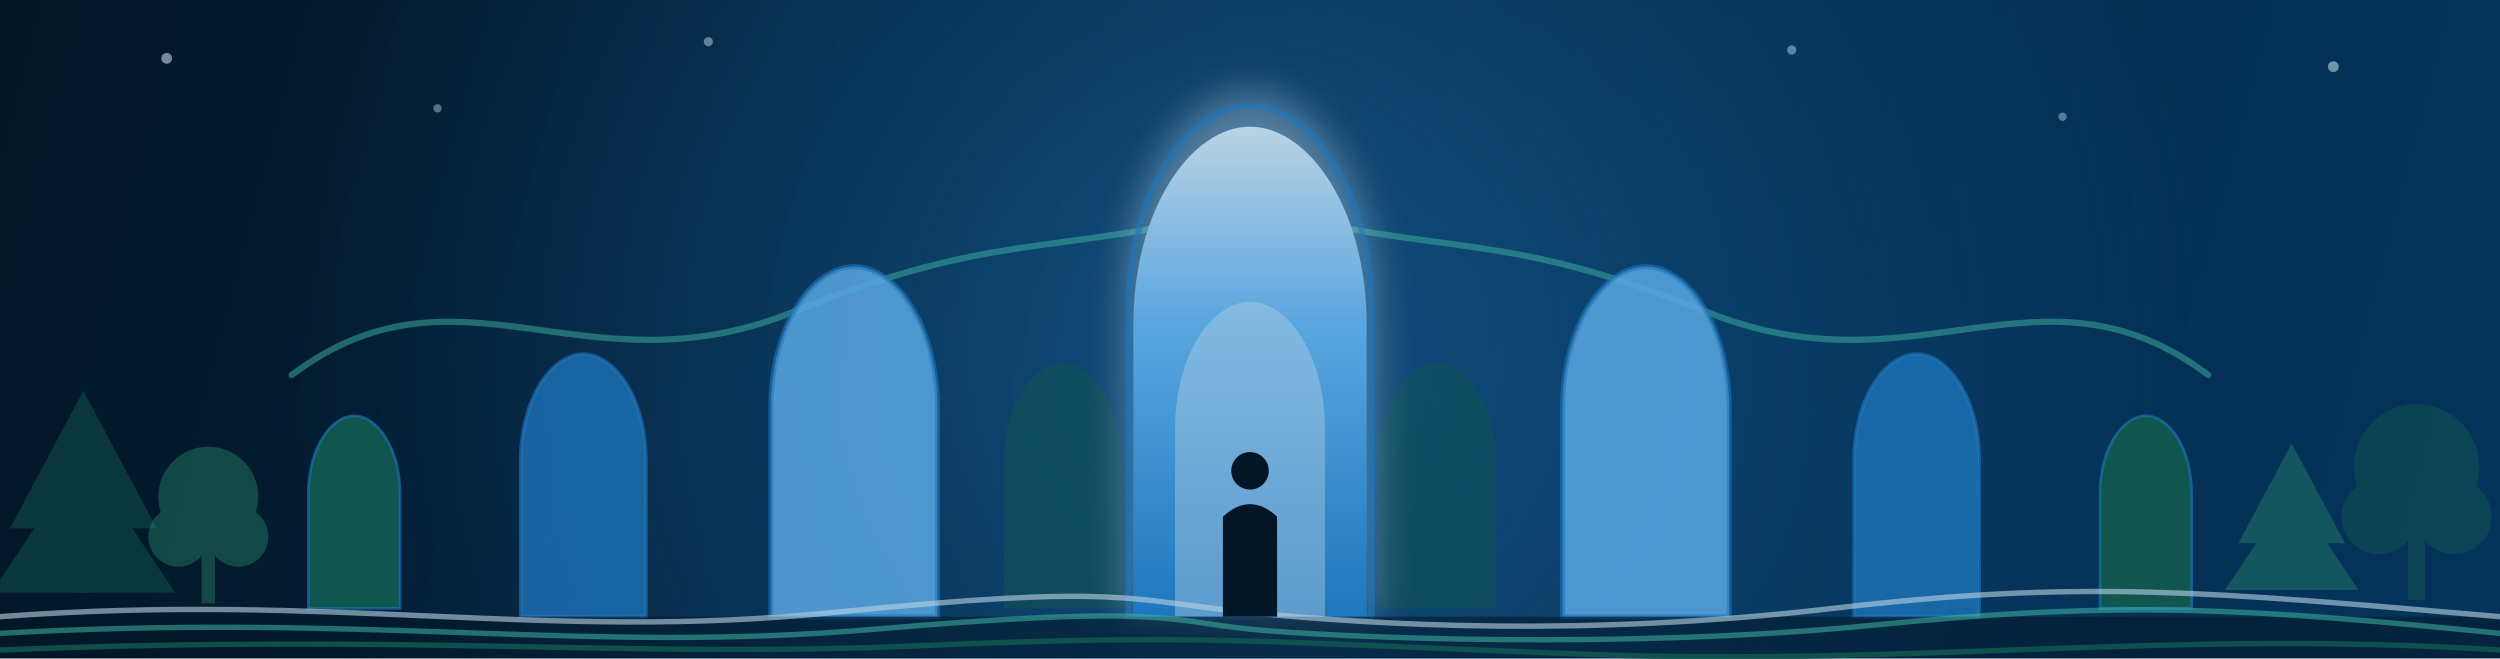
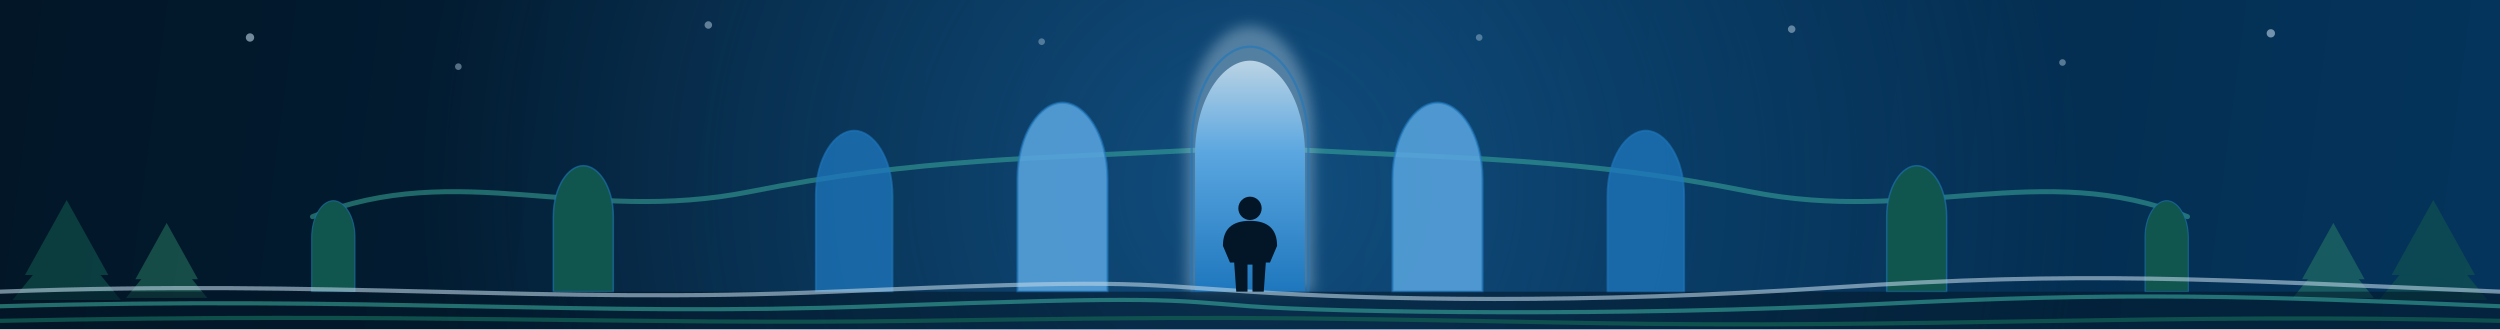
- <svg xmlns="http://www.w3.org/2000/svg" viewBox="0 0 600 158" width="600" height="158" role="img">
+ <svg xmlns="http://www.w3.org/2000/svg" viewBox="0 0 600 79" width="600" height="79" role="img">
  <defs>
-     <linearGradient id="bg" x1="0" y1="0" x2="600" y2="158" gradientUnits="userSpaceOnUse">
+     <linearGradient id="bg" x1="0" y1="0" x2="600" y2="79" gradientUnits="userSpaceOnUse">
      <stop offset="0" stop-color="#021627" />
      <stop offset="1" stop-color="#04345c" />
    </linearGradient>
    <linearGradient id="door" x1="0" y1="0" x2="0" y2="1">
      <stop offset="0" stop-color="#bad3e4" />
      <stop offset="0.4" stop-color="#5aa6e0" />
      <stop offset="1" stop-color="#1e77bd" />
    </linearGradient>
-     <radialGradient id="glow" cx="300" cy="85" r="230" gradientUnits="userSpaceOnUse">
+     <radialGradient id="glow" cx="300" cy="45" r="200" gradientUnits="userSpaceOnUse">
      <stop offset="0" stop-color="#1e77bd" stop-opacity="0.5" />
      <stop offset="1" stop-color="#1e77bd" stop-opacity="0" />
    </radialGradient>
-     <filter id="blur" x="-30%" y="-30%" width="160%" height="160%">
-       <feGaussianBlur stdDeviation="3" />
+     <filter id="blur" x="-40%" y="-30%" width="180%" height="160%">
+       <feGaussianBlur stdDeviation="2" />
    </filter>
    <path id="d" d="M-20 0V-50C-20 -70 -10 -84 0 -84C10 -84 20 -70 20 -50V0Z" />
    <g id="pine">
-       <rect x="-2" y="0" width="4" height="22" />
-       <path d="M-16 8L0 -22L16 8Z" />
-       <path d="M-20 22L0 -8L20 22Z" />
-     </g>
-     <g id="blob">
-       <rect x="-2" y="0" width="4" height="26" />
-       <circle cx="0" cy="-6" r="15" />
-       <circle cx="-9" cy="6" r="9" />
-       <circle cx="9" cy="6" r="9" />
+       <rect x="-1.500" y="0" width="3" height="10" />
+       <path d="M-10 4L0 -14L10 4Z" />
+       <path d="M-13 10L0 -6L13 10Z" />
    </g>
  </defs>
-   <rect width="600" height="158" fill="url(#bg)" />
-   <circle cx="300" cy="85" r="230" fill="url(#glow)" />
+   <rect width="600" height="79" fill="url(#bg)" />
+   <circle cx="300" cy="45" r="200" fill="url(#glow)" />
  <g fill="#bad3e4">
-     <circle cx="40" cy="14" r="1.3" opacity="0.6" />
-     <circle cx="560" cy="16" r="1.3" opacity="0.6" />
-     <circle cx="170" cy="10" r="1.1" opacity="0.5" />
-     <circle cx="430" cy="12" r="1.1" opacity="0.5" />
-     <circle cx="105" cy="26" r="1" opacity="0.45" />
-     <circle cx="495" cy="28" r="1" opacity="0.45" />
+     <circle cx="60" cy="9" r="1" opacity="0.6" />
+     <circle cx="545" cy="8" r="1" opacity="0.6" />
+     <circle cx="170" cy="6" r="0.9" opacity="0.5" />
+     <circle cx="430" cy="7" r="0.9" opacity="0.5" />
+     <circle cx="110" cy="16" r="0.8" opacity="0.45" />
+     <circle cx="495" cy="15" r="0.8" opacity="0.45" />
+     <circle cx="250" cy="10" r="0.8" opacity="0.4" />
+     <circle cx="355" cy="9" r="0.8" opacity="0.4" />
  </g>
-   <g fill="#10564f" opacity="0.5">
-     <use href="#pine" transform="translate(20 118) scale(1.1)" />
-     <use href="#blob" transform="translate(580 118) scale(1)" />
+   <g fill="#10564f" opacity="0.6">
+     <use href="#pine" transform="translate(16 62)" />
+     <use href="#pine" transform="translate(584 62)" />
  </g>
-   <g fill="#2e8b6a" opacity="0.4">
-     <use href="#blob" transform="translate(50 124) scale(0.8)" />
-     <use href="#pine" transform="translate(550 124) scale(0.8)" />
+   <g fill="#2e8b6a" opacity="0.45">
+     <use href="#pine" transform="translate(40 64) scale(0.75)" />
+     <use href="#pine" transform="translate(560 64) scale(0.75)" />
  </g>
-   <g fill="none" stroke-linecap="round" stroke-width="1.5">
-     <path d="M70 90C110 60 140 95 190 75S250 62 300 50" stroke="#3fb5a3" stroke-opacity="0.5" />
-     <path d="M530 90C490 60 460 95 410 75S350 62 300 50" stroke="#3fb5a3" stroke-opacity="0.5" />
+   <g fill="none" stroke-linecap="round" stroke-width="1.2">
+     <path d="M75 52C110 38 140 54 180 46S250 38 288 36" stroke="#3fb5a3" stroke-opacity="0.5" />
+     <path d="M525 52C490 38 460 54 420 46S350 38 312 36" stroke="#3fb5a3" stroke-opacity="0.5" />
  </g>
-   <g fill="#1e77bd" opacity="0.5">
-     <use href="#d" transform="translate(255 146) scale(0.7)" fill="#10564f" />
-     <use href="#d" transform="translate(345 146) scale(0.7)" fill="#10564f" />
+   <g stroke-width="1" stroke="#1e77bd" stroke-opacity="0.6">
+     <use href="#d" transform="translate(80 70) scale(0.26)" fill="#10564f" />
+     <use href="#d" transform="translate(520 70) scale(0.26)" fill="#10564f" />
+     <use href="#d" transform="translate(140 70) scale(0.36)" fill="#10564f" />
+     <use href="#d" transform="translate(460 70) scale(0.36)" fill="#10564f" />
+     <use href="#d" transform="translate(205 70) scale(0.46)" fill="#1e77bd" fill-opacity="0.75" />
+     <use href="#d" transform="translate(395 70) scale(0.46)" fill="#1e77bd" fill-opacity="0.75" />
+     <use href="#d" transform="translate(255 70) scale(0.54)" fill="#5aa6e0" fill-opacity="0.85" />
+     <use href="#d" transform="translate(345 70) scale(0.54)" fill="#5aa6e0" fill-opacity="0.85" />
  </g>
-   <g stroke-width="1.2" stroke="#1e77bd" stroke-opacity="0.6">
-     <use href="#d" transform="translate(85 146) scale(0.55)" fill="#10564f" />
-     <use href="#d" transform="translate(515 146) scale(0.55)" fill="#10564f" />
-     <use href="#d" transform="translate(140 148) scale(0.75)" fill="#1e77bd" fill-opacity="0.75" />
-     <use href="#d" transform="translate(460 148) scale(0.75)" fill="#1e77bd" fill-opacity="0.75" />
-     <use href="#d" transform="translate(205 148) scale(1)" fill="#5aa6e0" fill-opacity="0.85" />
-     <use href="#d" transform="translate(395 148) scale(1)" fill="#5aa6e0" fill-opacity="0.85" />
-   </g>
-   <use href="#d" transform="translate(300 148) scale(1.5)" fill="#bad3e4" opacity="0.4" filter="url(#blur)" />
-   <use href="#d" transform="translate(300 148) scale(1.46)" fill="none" stroke="#1e77bd" stroke-opacity="0.6" stroke-width="1" />
-   <use href="#d" transform="translate(300 148) scale(1.4)" fill="url(#door)" />
-   <use href="#d" transform="translate(300 148) scale(0.9)" fill="#bad3e4" opacity="0.4" />
-   <rect x="0" y="148" width="600" height="10" fill="#021627" opacity="0.55" />
-   <g fill="none" stroke-linecap="round" stroke-width="1.3">
-     <path d="M0 148C80 142 130 154 200 147S270 144 300 147S380 153 440 146S530 142 600 148" stroke="#bad3e4" stroke-opacity="0.6" />
-     <path d="M0 152C90 147 140 157 210 151S280 149 300 151S390 156 450 150S540 146 600 152" stroke="#3fb5a3" stroke-opacity="0.55" />
-     <path d="M0 156C100 152 150 158 220 155S300 154 380 157S520 151 600 156" stroke="#10564f" stroke-opacity="0.9" />
+   <use href="#d" transform="translate(300 70) scale(0.76)" fill="#bad3e4" opacity="0.4" filter="url(#blur)" />
+   <use href="#d" transform="translate(300 70) scale(0.7)" fill="none" stroke="#1e77bd" stroke-opacity="0.6" stroke-width="0.8" />
+   <use href="#d" transform="translate(300 70) scale(0.66)" fill="url(#door)" />
+   <rect x="0" y="70" width="600" height="9" fill="#021627" opacity="0.55" />
+   <g fill="none" stroke-linecap="round" stroke-width="1">
+     <path d="M0 70C80 67 130 73 200 70S270 68 300 70S380 73 440 69S530 67 600 70" stroke="#bad3e4" stroke-opacity="0.6" />
+     <path d="M0 73.500C90 71 140 76 210 73.500S280 72 300 73.500S390 76 450 73S540 71 600 73.500" stroke="#3fb5a3" stroke-opacity="0.55" />
+     <path d="M0 77C100 75 150 78 220 77S300 76 380 77.500S520 75 600 77" stroke="#10564f" stroke-opacity="0.9" />
  </g>
  <g fill="#021627">
-     <circle cx="300" cy="113" r="4.5" />
-     <path d="M293.500 148V124Q300 118 306.500 124V148Z" />
+     <circle cx="300" cy="50" r="2.8" />
+     <path d="M293.500 59Q293.500 53 300 53Q306.500 53 306.500 59L304.800 63H303.800L303.300 70H300.600V63.500H299.400V70H296.700L296.200 63H295.200Z" />
  </g>
</svg>
